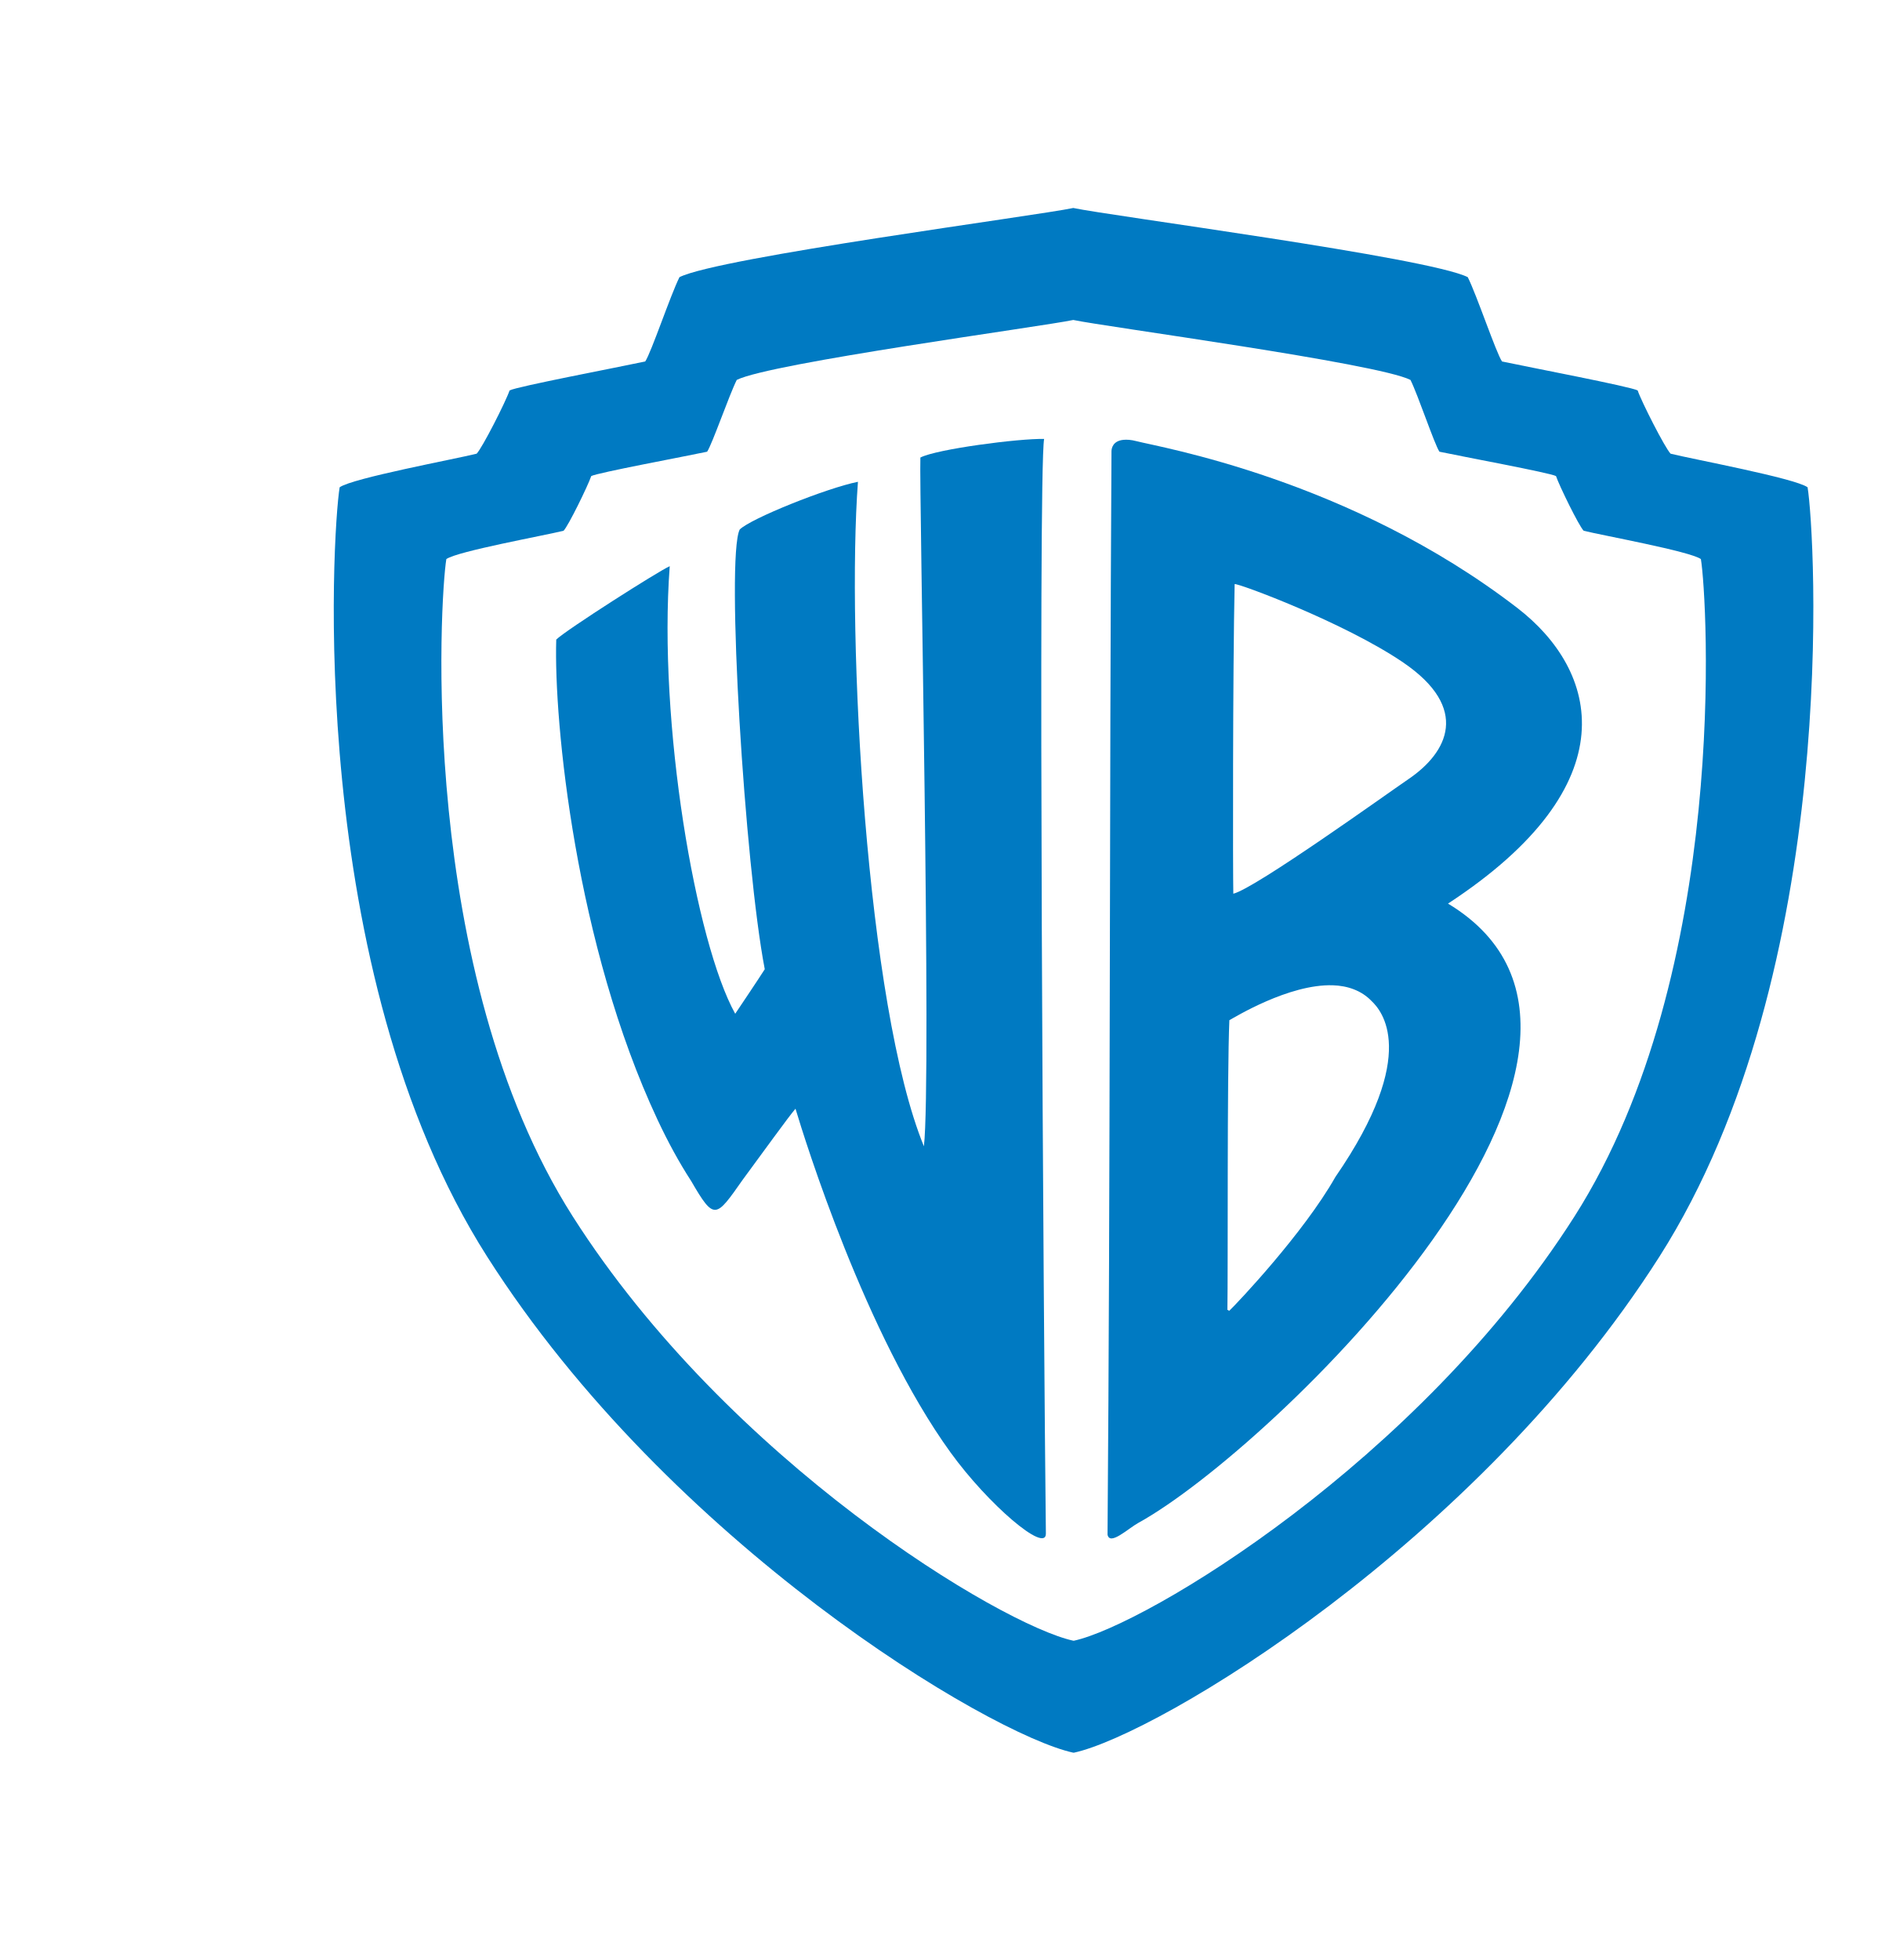
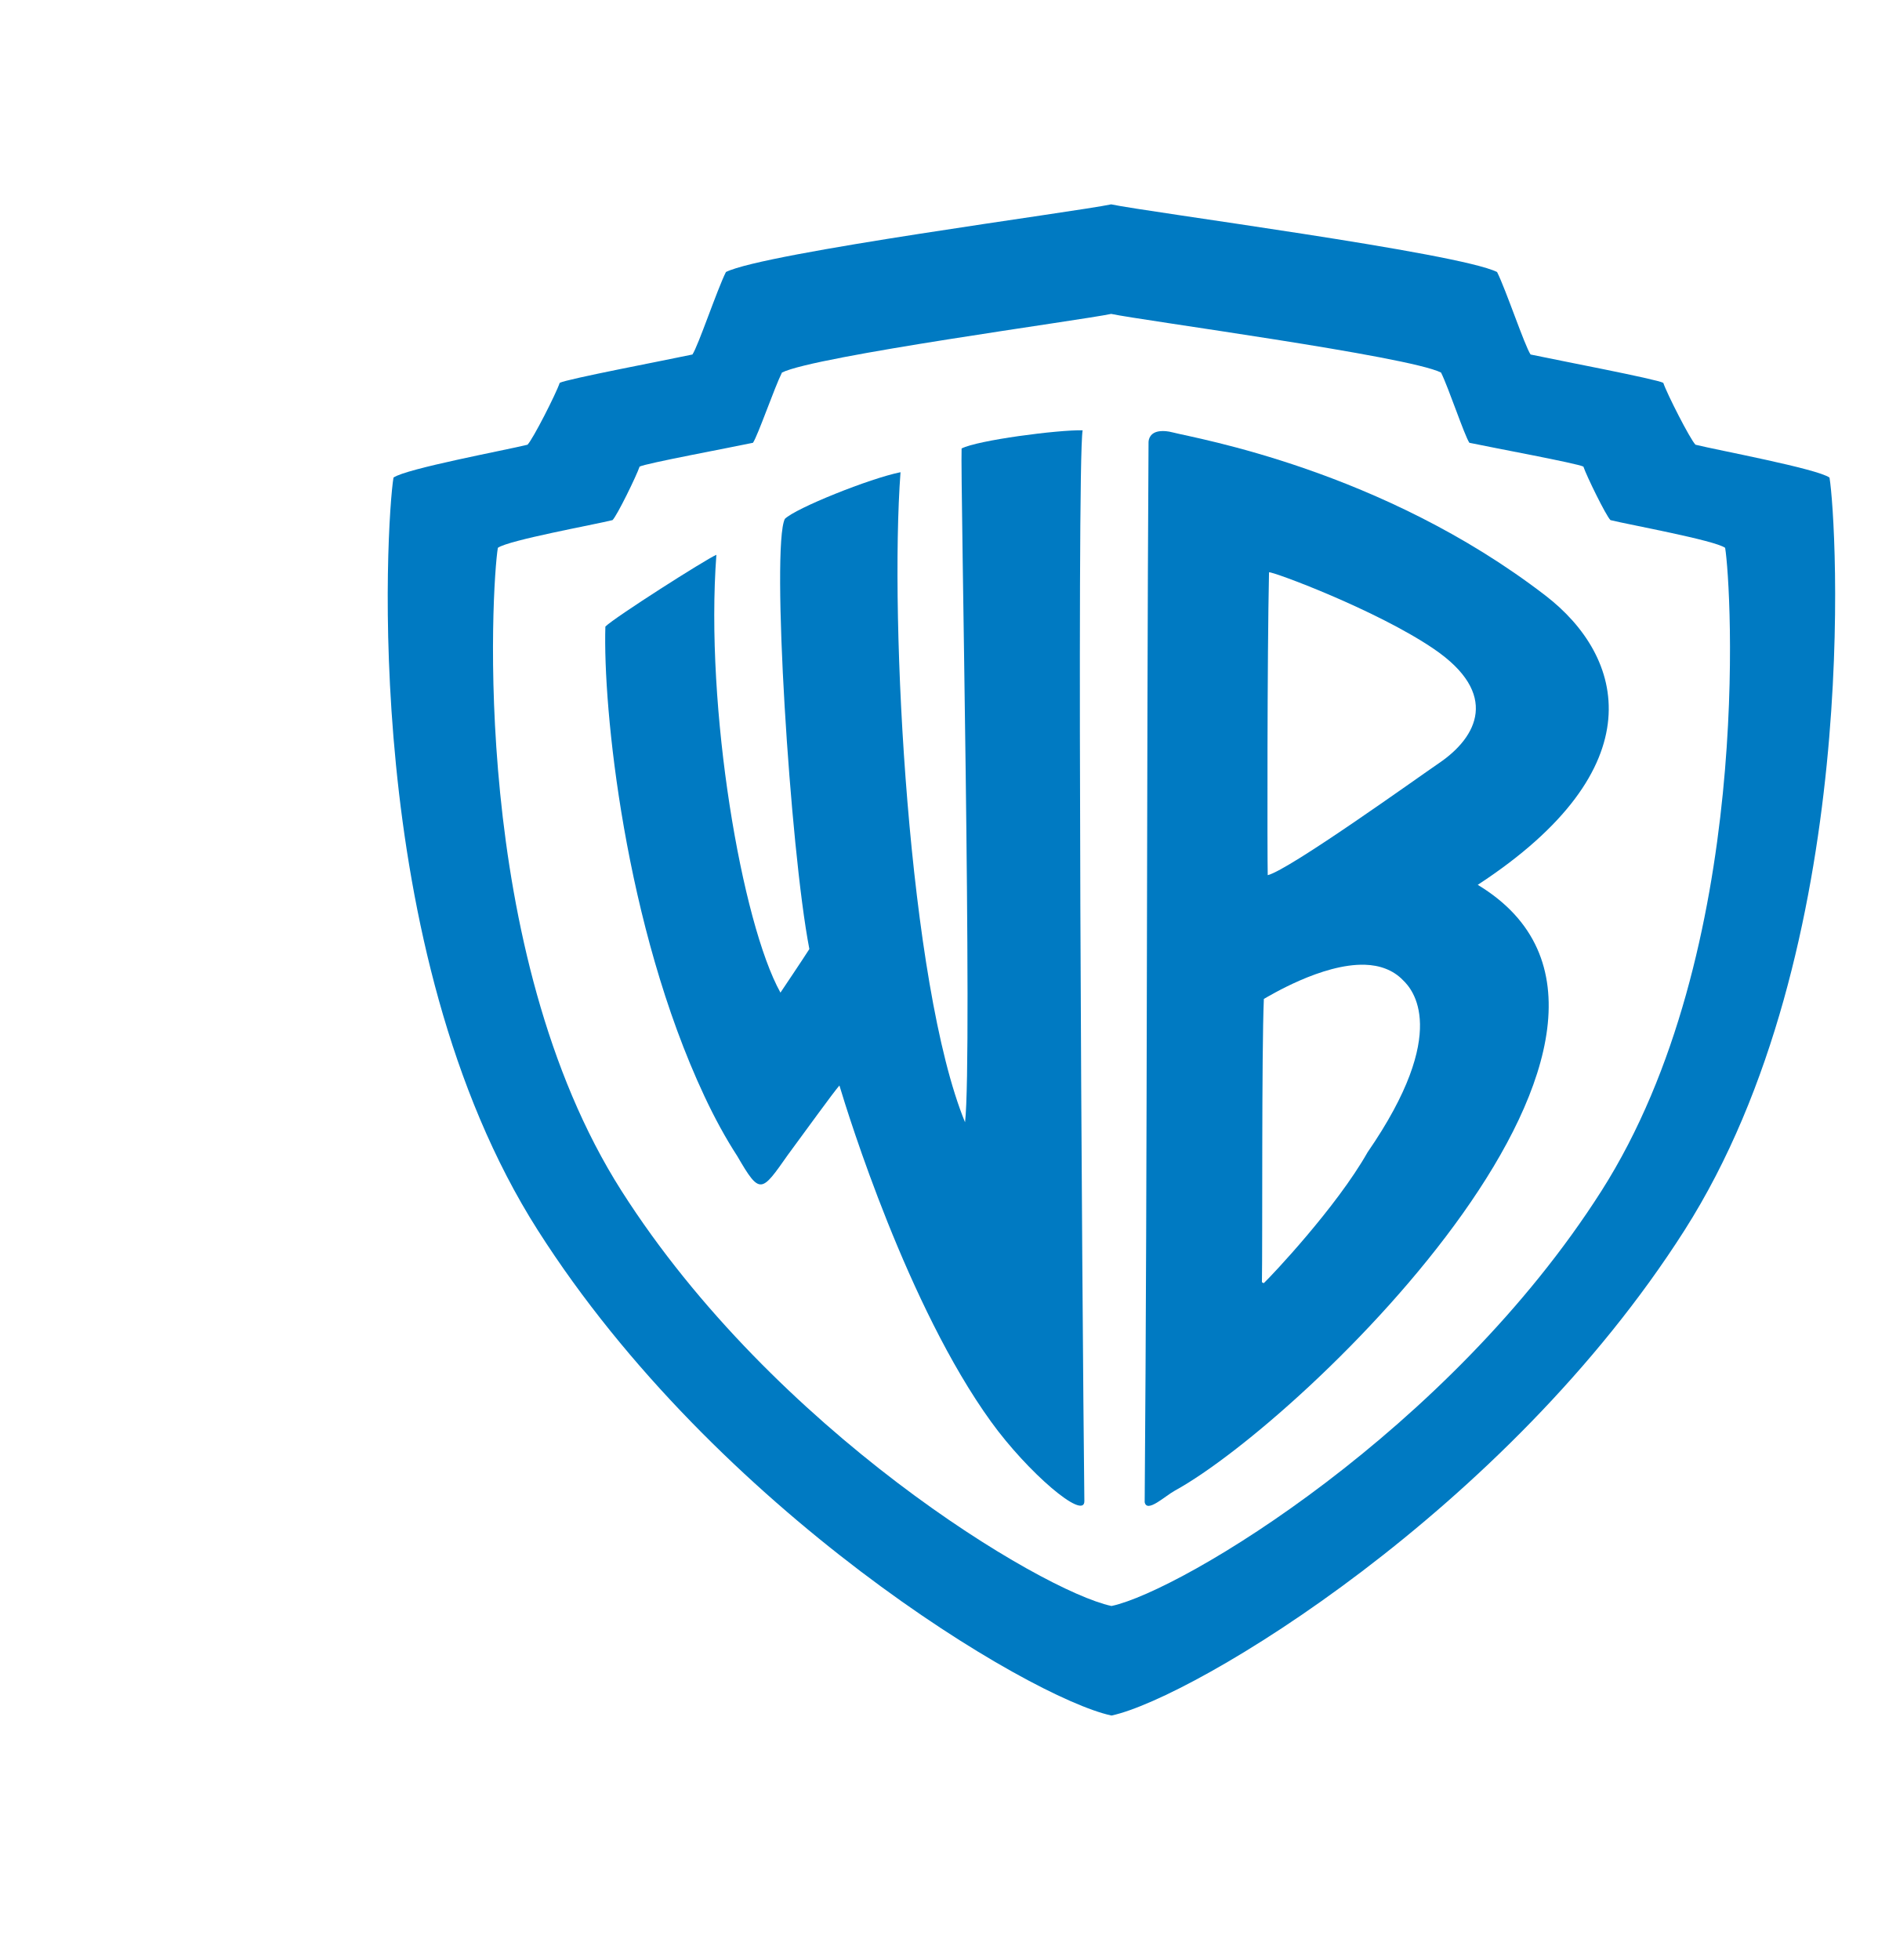
- <svg xmlns="http://www.w3.org/2000/svg" version="1.1" id="Layer_1" x="0px" y="0px" width="354.65" height="370.16" viewBox="-80 -5 450 380" enable-background="new 0 0 70.21 73.279" xml:space="preserve">
+ <svg xmlns="http://www.w3.org/2000/svg" version="1.1" id="Layer_1" x="0px" y="0px" width="354.65" height="370.16" viewBox="-95 -5 460 390" enable-background="new 0 0 70.21 73.279" xml:space="preserve">
  <defs id="defs18">
	
	
	
	
	
	
</defs>
  <path style="fill:#007ac2" d="M 177.258,3.4148925e-4 C 168.595,1.849 92.355,11.832 82.864,16.575 c -2.187,4.379 -6.759,18.043 -8.208,20.205 -6.127,1.318 -30.956,6.041 -32.517,6.945 -0.874,2.627 -6.579,13.84 -7.893,15.154 -5.258,1.313 -29.772,5.858 -32.833,8.05 C -0.335,77.436 -7.008,182.567 36.771,251.298 80.55,320.03 157.119,365.781 177.258,370.16 l 0.158,0 C 197.555,365.781 273.966,320.03 317.745,251.298 361.519,182.562 355.019,77.436 353.262,66.929 c -3.066,-2.192 -27.585,-6.737 -32.833,-8.05 -1.313,-1.313 -7.014,-12.527 -7.893,-15.154 -1.556,-0.904 -26.38,-5.632 -32.517,-6.945 -1.45,-2.162 -6.016,-15.825 -8.208,-20.205 C 262.35,11.847 186.042,1.884 177.258,3.4148925e-4 z m 0,26.835 c 7.506,1.606 72.733,10.323 80.82,14.364 1.864,3.743 5.713,15.357 6.945,17.206 5.238,1.121 26.606,5.068 27.94,5.84 0.748,2.243 5.503,11.98 6.63,13.102 4.491,1.121 25.481,4.919 28.097,6.788 1.5,8.981 7.112,98.789 -30.307,157.535 -37.419,58.751 -102.752,97.918 -119.966,101.656 l -0.158,0 C 160.044,339.587 94.711,300.415 57.292,241.67 19.877,182.924 25.489,93.116 26.984,84.135 c 2.622,-1.874 23.607,-5.666 28.097,-6.788 1.126,-1.121 5.882,-10.859 6.63,-13.102 1.334,-0.773 22.544,-4.719 27.782,-5.84 1.238,-1.849 5.234,-13.463 7.103,-17.206 8.107,-4.056 73.257,-12.788 80.662,-14.364 z" id="path5" />
  <path style="fill:#007ac2" d="m 189.255,55.564 c -2.459,0.242 -2.826,1.964 -2.841,2.683 -0.505,84.083 -0.265,173.283 -0.947,259.664 0.556,2.733 4.914,-1.467 7.419,-2.841 31.893,-17.533 131.37,-113.875 74.19,-148.38 43.784,-28.63 35.981,-55.954 16.574,-70.875 -40.127,-30.868 -85.909,-38.532 -91.238,-39.936 -1.332,-0.351 -2.337,-0.397 -3.157,-0.316 z m 26.677,34.569 c 0.621,-0.338 26.342,9.197 40.41,18.784 16.129,10.991 10.668,21.555 1.263,27.94 -5.107,3.48 -36.71,26.178 -41.988,27.466 -0.116,-4.379 -0.139,-53.763 0.316,-74.19 z m 23.52,96.131 c 3.524,0.108 6.871,1.235 9.313,3.788 2.182,2.086 11.801,12.455 -8.682,42.146 -7.627,13.467 -23.621,30.357 -25.414,32.044 -0.217,0.061 -0.307,-0.274 -0.474,-0.158 0.167,-9.653 -0.092,-56.382 0.474,-69.454 1.133,-0.591 14.212,-8.691 24.783,-8.366 z" id="path9" />
  <path style="fill:#007ac2" id="path15" d="m 80.529,85.841 c -2.622,1.121 -24.953,15.341 -27.201,17.583 -0.621,19.821 4.693,73.298 24.266,115.036 2.475,5.279 5.162,10.229 8.072,14.709 5.582,9.638 5.895,8.875 12.391,-0.354 4.501,-6.087 10.991,-15.113 12.618,-16.972 2.243,7.481 16.745,54.144 37.142,82.345 9.042,12.512 22.927,24.332 22.872,19.462 -0.556,-47.648 -1.919,-253.9 -0.424,-262.305 -6.016,-0.141 -25.751,2.43 -29.656,4.455 -0.323,7.541 2.713,148.966 0.844,165.049 -13.825,-33.682 -18.543,-122.563 -15.81,-159.235 -7.481,1.495 -25.726,8.814 -28.342,11.436 -3.364,6.733 1.227,80.582 6.006,105.368 -1.632,2.571 -6.334,9.552 -7.082,10.673 C 86.757,176.066 77.71,123.422 80.529,85.841 z" />
</svg>
